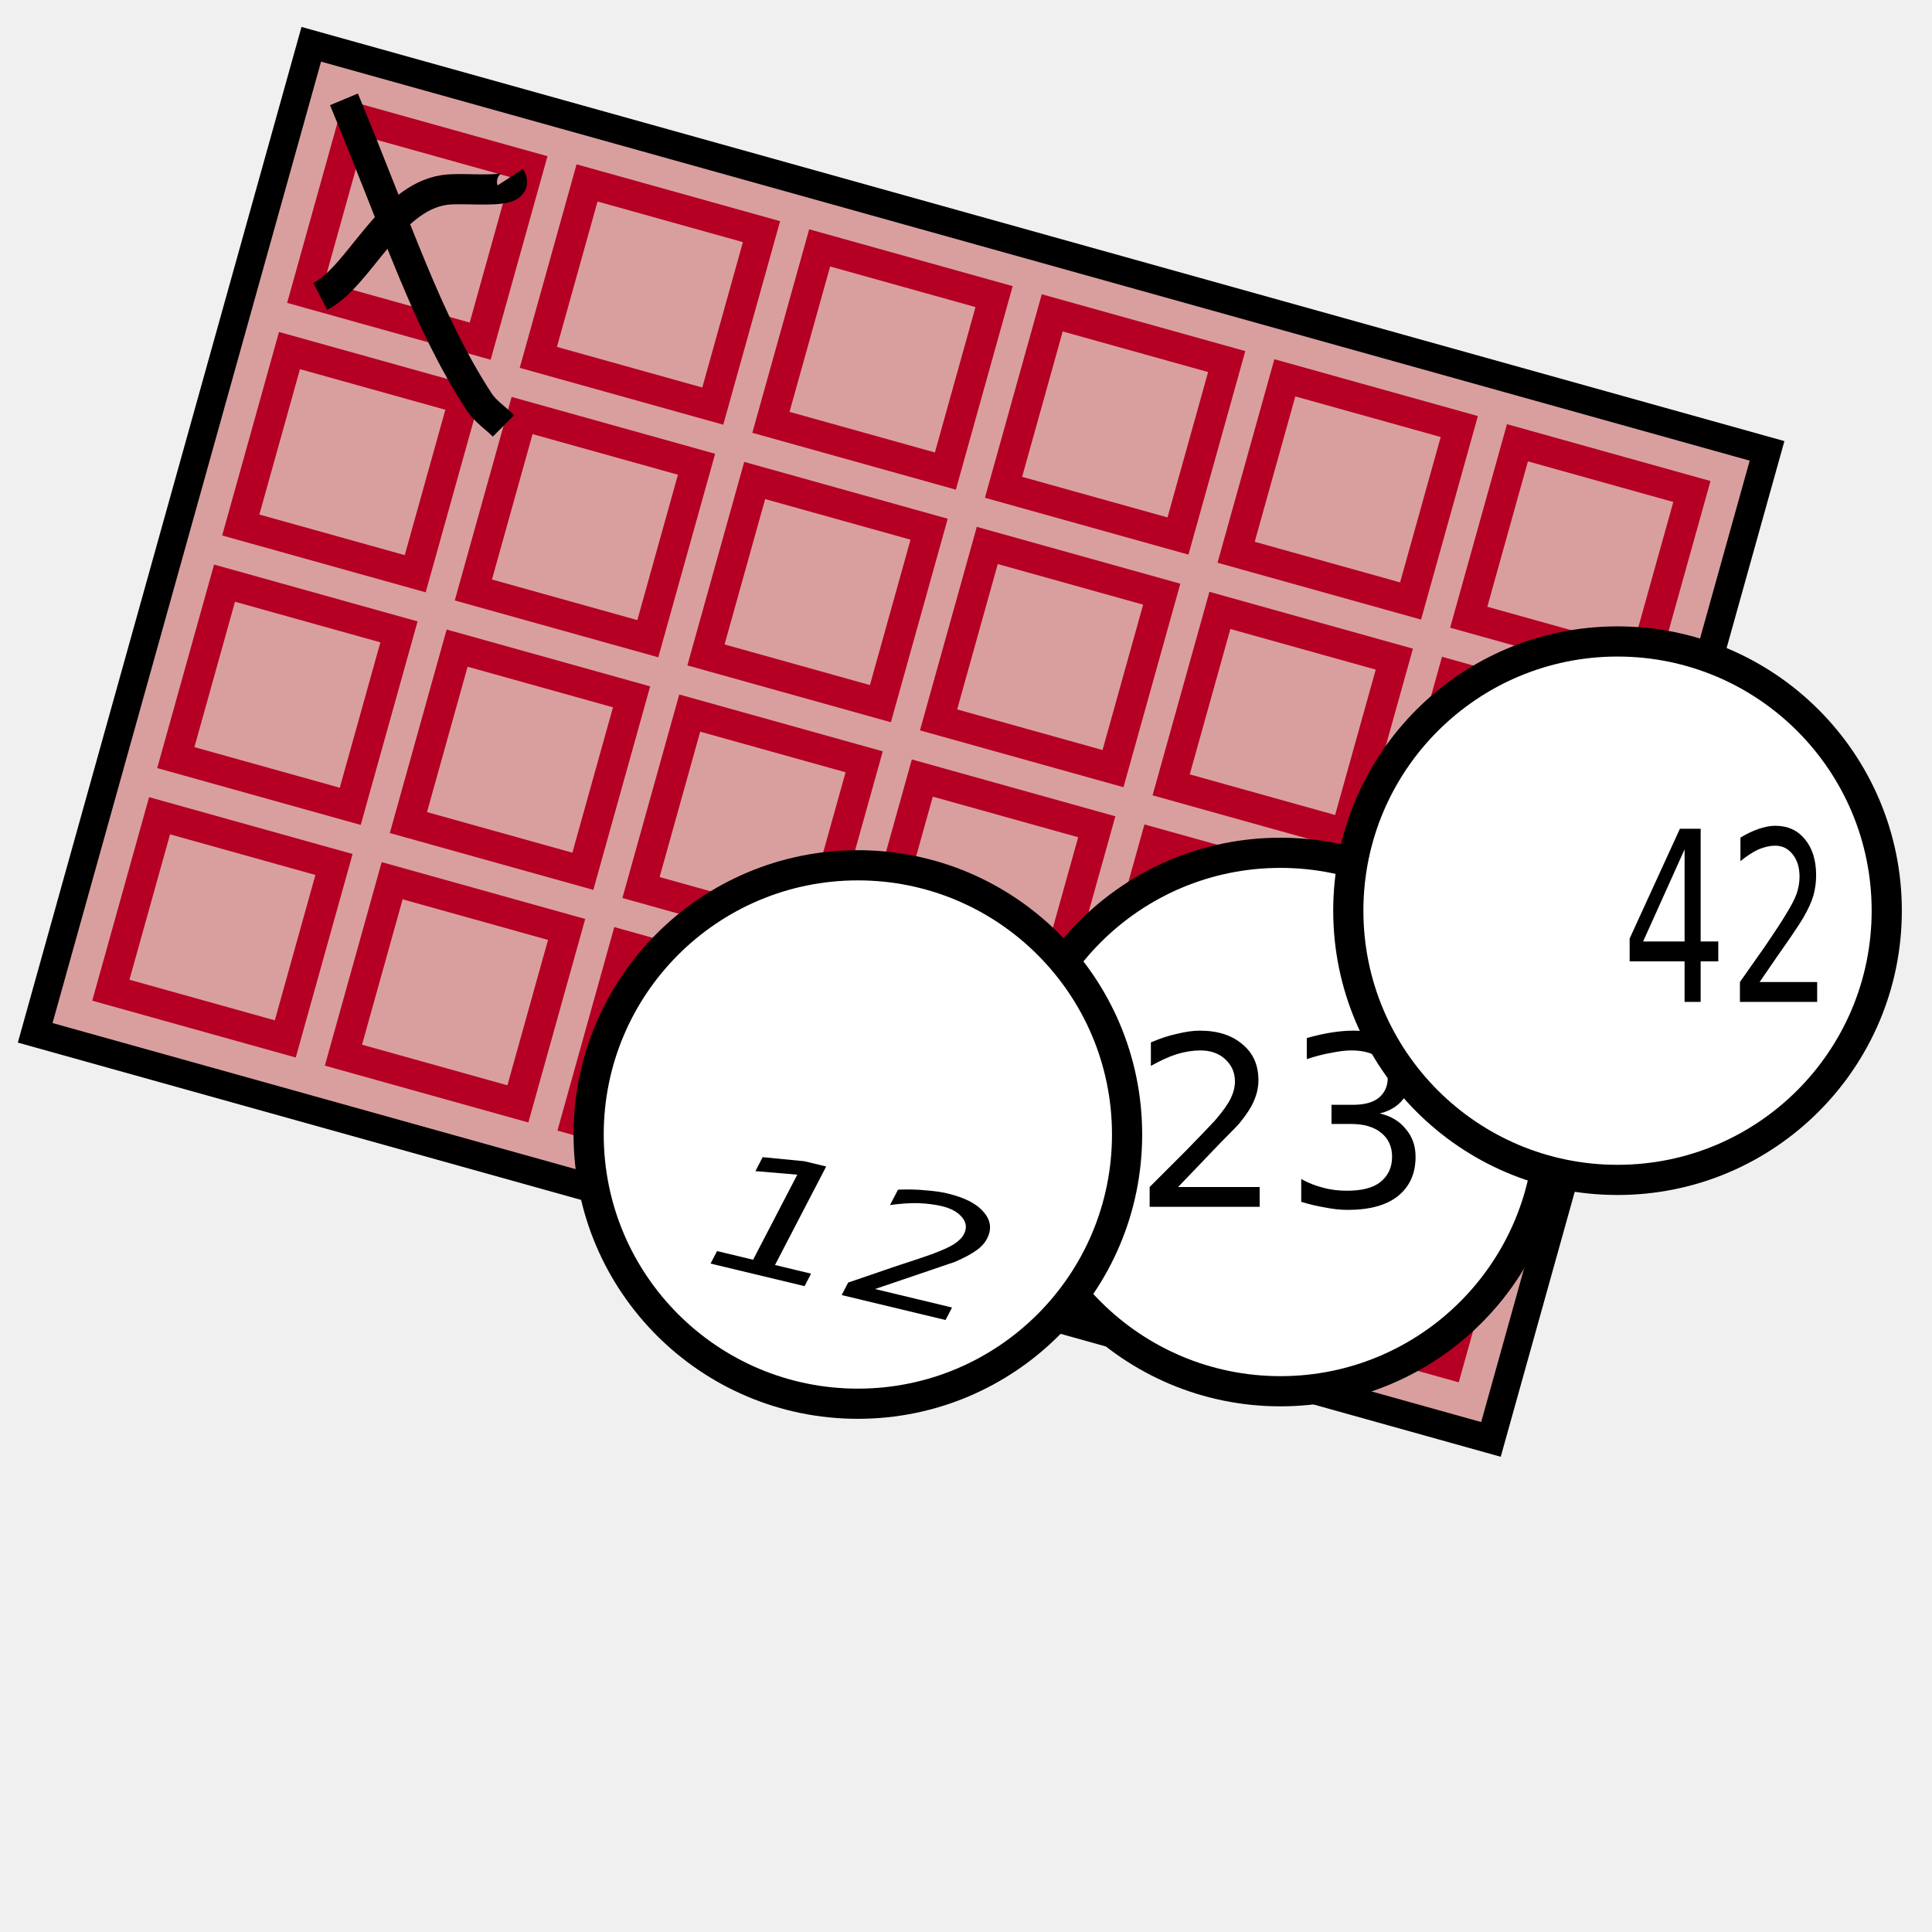
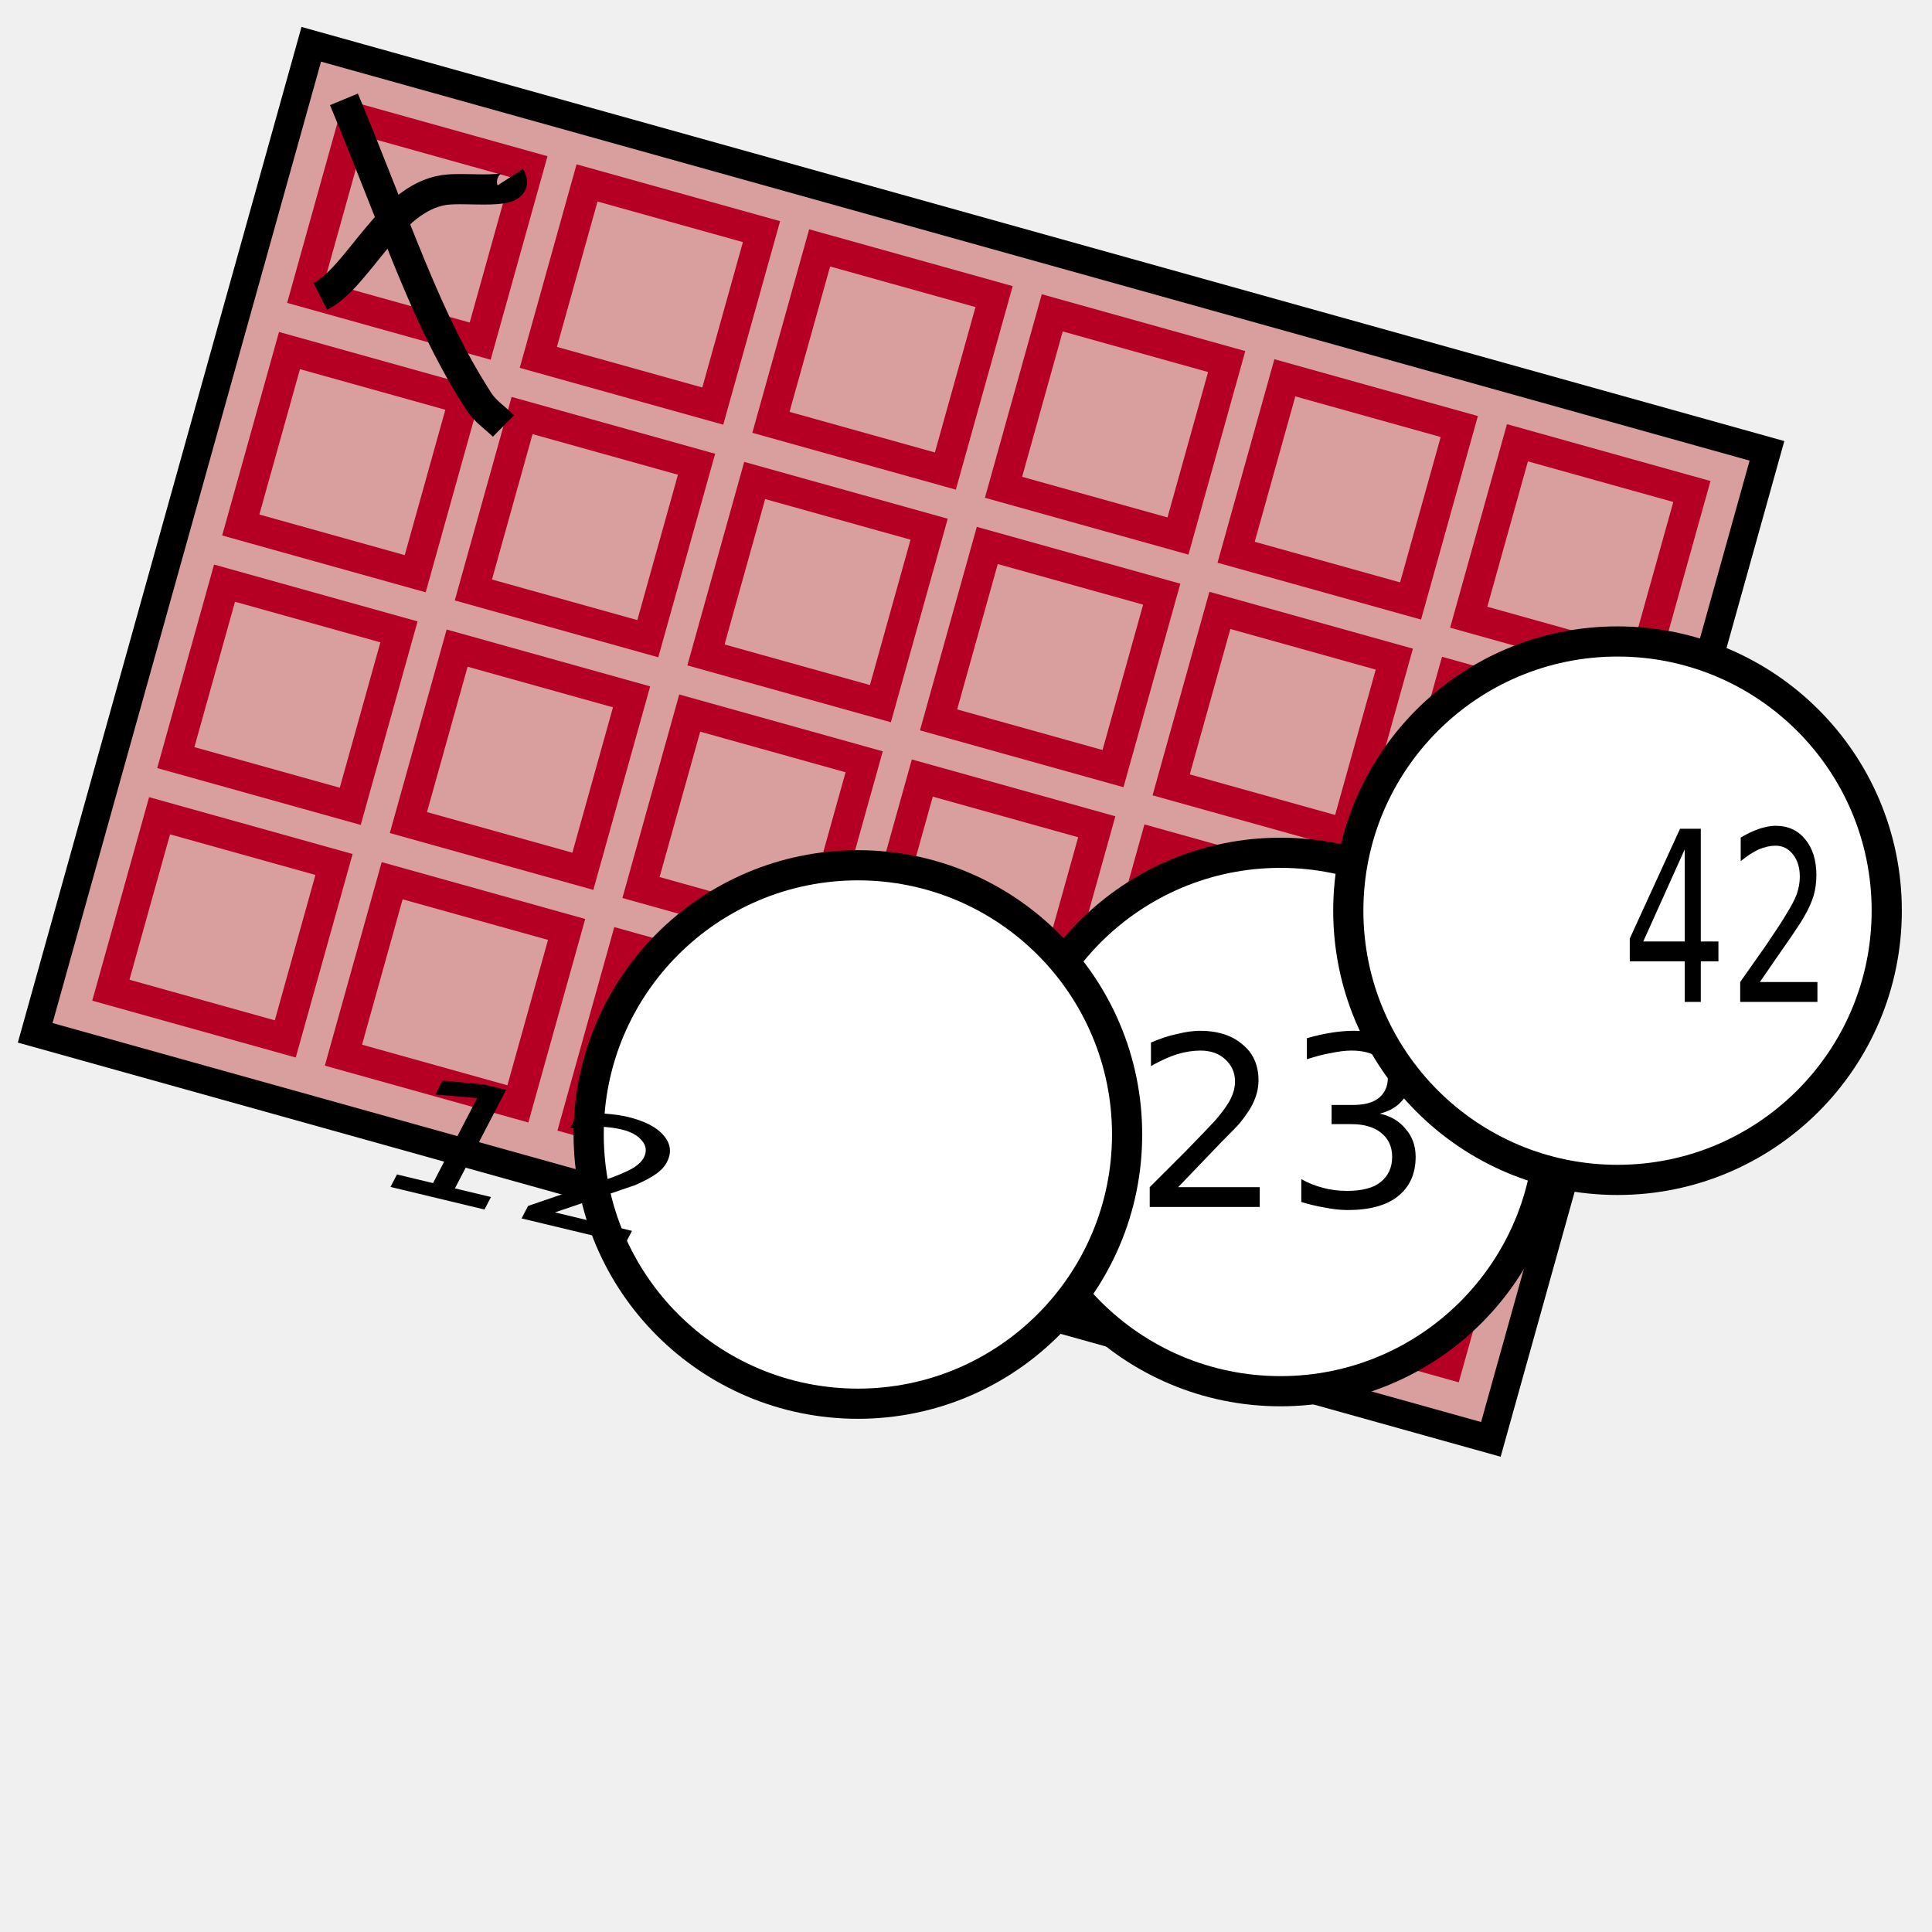
- <svg xmlns="http://www.w3.org/2000/svg" xmlns:xlink="http://www.w3.org/1999/xlink" viewBox="0 0 64 64">
-   <defs>
-     <path id="0" d="M26.517 30.854A6.806 6.806 0 1 1 12.905 30.854 6.806 6.806 0 1 1 26.517 30.854z" stroke-width=".763" stroke="#000" fill="#fff" />
-   </defs>
-   <g transform="matrix(.96314.269-.269.96314 0 0)">
-     <path fill="#d99f9f" stroke="#000" stroke-width=".933" d="m10.326-1.361h50.07v34h-50.07z" />
-     <g fill="none" stroke="#b50023">
-       <path d="m20.36.605h6v6h-6z" />
-       <path d="m28.36.605h6v6h-6z" />
-       <path d="m36.36.605h6v6h-6z" />
-       <path d="m44.36.605h6v6h-6z" />
-       <path d="m12.36.605h6v6h-6z" />
-       <path d="m52.36.605h6v6h-6z" />
-       <path d="m20.36 8.605h6v6h-6z" />
-       <path d="m28.36 8.605h6v6h-6z" />
-       <path d="m36.36 8.605h6v6h-6z" />
-       <path d="m44.36 8.605h6v6h-6z" />
-       <path d="m12.36 8.605h6v6h-6z" />
-       <path d="m52.36 8.605h6v6h-6z" />
-       <path d="m20.36 16.605h6v6h-6z" />
-       <path d="m28.36 16.605h6v6h-6z" />
-       <path d="m36.36 16.605h6v6h-6z" />
-       <path d="m44.36 16.605h6v6h-6z" />
-       <path d="m12.36 16.605h6v6h-6z" />
-       <path d="m52.36 16.605h6v6h-6z" />
-       <path d="m20.36 24.605h6v6h-6z" />
-       <path d="m28.36 24.605h6v6h-6z" />
-       <path d="m36.36 24.605h6v6h-6z" />
-       <path d="m44.36 24.605h6v6h-6z" />
-       <path d="m12.36 24.605h6v6h-6z" />
-       <path d="m52.36 24.605h6v6h-6z" />
+ <svg xmlns="http://www.w3.org/2000/svg" width="64" height="64" id="svg1307" version="1.0">
+   <defs id="defs1309" />
+   <g id="layer1">
+     <g id="g6865">
+       <rect transform="matrix(0.963141,0.268997,-0.268997,0.963141,0,0)" y="-1.361" x="10.326" height="34" width="50.067" id="rect2216" style="fill:#d99f9f;fill-opacity:1;stroke:#000000;stroke-width:0.933;stroke-linecap:butt;stroke-linejoin:miter;stroke-miterlimit:4;stroke-dasharray:none;stroke-opacity:1" />
+       <rect transform="matrix(0.963141,0.268997,-0.268997,0.963141,0,0)" y="0.605" x="20.36" height="6" width="6" id="rect2224" style="fill:none;fill-opacity:1;stroke:#b50023;stroke-width:1;stroke-linecap:butt;stroke-linejoin:miter;stroke-miterlimit:4;stroke-dasharray:none;stroke-opacity:1" />
+       <rect transform="matrix(0.963141,0.268997,-0.268997,0.963141,0,0)" y="0.605" x="28.36" height="6" width="6" id="rect2226" style="fill:none;fill-opacity:1;stroke:#b50023;stroke-width:1;stroke-linecap:butt;stroke-linejoin:miter;stroke-miterlimit:4;stroke-dasharray:none;stroke-opacity:1" />
+       <rect transform="matrix(0.963141,0.268997,-0.268997,0.963141,0,0)" y="0.605" x="36.36" height="6" width="6" id="rect2228" style="fill:none;fill-opacity:1;stroke:#b50023;stroke-width:1;stroke-linecap:butt;stroke-linejoin:miter;stroke-miterlimit:4;stroke-dasharray:none;stroke-opacity:1" />
+       <rect transform="matrix(0.963141,0.268997,-0.268997,0.963141,0,0)" y="0.605" x="44.36" height="6" width="6" id="rect2235" style="fill:none;fill-opacity:1;stroke:#b50023;stroke-width:1;stroke-linecap:butt;stroke-linejoin:miter;stroke-miterlimit:4;stroke-dasharray:none;stroke-opacity:1" />
+       <rect transform="matrix(0.963141,0.268997,-0.268997,0.963141,0,0)" y="0.605" x="12.36" height="6" width="6" id="rect2286" style="fill:none;fill-opacity:1;stroke:#b50023;stroke-width:1;stroke-linecap:butt;stroke-linejoin:miter;stroke-miterlimit:4;stroke-dasharray:none;stroke-opacity:1" />
+       <rect transform="matrix(0.963141,0.268997,-0.268997,0.963141,0,0)" y="0.605" x="52.36" height="6" width="6" id="rect2288" style="fill:none;fill-opacity:1;stroke:#b50023;stroke-width:1;stroke-linecap:butt;stroke-linejoin:miter;stroke-miterlimit:4;stroke-dasharray:none;stroke-opacity:1" />
+       <rect transform="matrix(0.963141,0.268997,-0.268997,0.963141,0,0)" y="8.605" x="20.36" height="6" width="6" id="rect2290" style="fill:none;fill-opacity:1;stroke:#b50023;stroke-width:1;stroke-linecap:butt;stroke-linejoin:miter;stroke-miterlimit:4;stroke-dasharray:none;stroke-opacity:1" />
+       <rect transform="matrix(0.963141,0.268997,-0.268997,0.963141,0,0)" y="8.605" x="28.36" height="6" width="6" id="rect2292" style="fill:none;fill-opacity:1;stroke:#b50023;stroke-width:1;stroke-linecap:butt;stroke-linejoin:miter;stroke-miterlimit:4;stroke-dasharray:none;stroke-opacity:1" />
+       <rect transform="matrix(0.963141,0.268997,-0.268997,0.963141,0,0)" y="8.605" x="36.36" height="6" width="6" id="rect2294" style="fill:none;fill-opacity:1;stroke:#b50023;stroke-width:1;stroke-linecap:butt;stroke-linejoin:miter;stroke-miterlimit:4;stroke-dasharray:none;stroke-opacity:1" />
+       <rect transform="matrix(0.963141,0.268997,-0.268997,0.963141,0,0)" y="8.605" x="44.36" height="6" width="6" id="rect2296" style="fill:none;fill-opacity:1;stroke:#b50023;stroke-width:1;stroke-linecap:butt;stroke-linejoin:miter;stroke-miterlimit:4;stroke-dasharray:none;stroke-opacity:1" />
+       <rect transform="matrix(0.963141,0.268997,-0.268997,0.963141,0,0)" y="8.605" x="12.36" height="6" width="6" id="rect2298" style="fill:none;fill-opacity:1;stroke:#b50023;stroke-width:1;stroke-linecap:butt;stroke-linejoin:miter;stroke-miterlimit:4;stroke-dasharray:none;stroke-opacity:1" />
+       <rect transform="matrix(0.963141,0.268997,-0.268997,0.963141,0,0)" y="8.605" x="52.36" height="6" width="6" id="rect2300" style="fill:none;fill-opacity:1;stroke:#b50023;stroke-width:1;stroke-linecap:butt;stroke-linejoin:miter;stroke-miterlimit:4;stroke-dasharray:none;stroke-opacity:1" />
+       <rect transform="matrix(0.963141,0.268997,-0.268997,0.963141,0,0)" y="16.605" x="20.36" height="6" width="6" id="rect2302" style="fill:none;fill-opacity:1;stroke:#b50023;stroke-width:1;stroke-linecap:butt;stroke-linejoin:miter;stroke-miterlimit:4;stroke-dasharray:none;stroke-opacity:1" />
+       <rect transform="matrix(0.963141,0.268997,-0.268997,0.963141,0,0)" y="16.605" x="28.36" height="6" width="6" id="rect2304" style="fill:none;fill-opacity:1;stroke:#b50023;stroke-width:1;stroke-linecap:butt;stroke-linejoin:miter;stroke-miterlimit:4;stroke-dasharray:none;stroke-opacity:1" />
+       <rect transform="matrix(0.963141,0.268997,-0.268997,0.963141,0,0)" y="16.605" x="36.36" height="6" width="6" id="rect2306" style="fill:none;fill-opacity:1;stroke:#b50023;stroke-width:1;stroke-linecap:butt;stroke-linejoin:miter;stroke-miterlimit:4;stroke-dasharray:none;stroke-opacity:1" />
+       <rect transform="matrix(0.963141,0.268997,-0.268997,0.963141,0,0)" y="16.605" x="44.36" height="6" width="6" id="rect2308" style="fill:none;fill-opacity:1;stroke:#b50023;stroke-width:1;stroke-linecap:butt;stroke-linejoin:miter;stroke-miterlimit:4;stroke-dasharray:none;stroke-opacity:1" />
+       <rect transform="matrix(0.963141,0.268997,-0.268997,0.963141,0,0)" y="16.605" x="12.36" height="6" width="6" id="rect2310" style="fill:none;fill-opacity:1;stroke:#b50023;stroke-width:1;stroke-linecap:butt;stroke-linejoin:miter;stroke-miterlimit:4;stroke-dasharray:none;stroke-opacity:1" />
+       <rect transform="matrix(0.963141,0.268997,-0.268997,0.963141,0,0)" y="16.605" x="52.36" height="6" width="6" id="rect2312" style="fill:none;fill-opacity:1;stroke:#b50023;stroke-width:1;stroke-linecap:butt;stroke-linejoin:miter;stroke-miterlimit:4;stroke-dasharray:none;stroke-opacity:1" />
+       <rect transform="matrix(0.963141,0.268997,-0.268997,0.963141,0,0)" y="24.605" x="20.36" height="6" width="6" id="rect2314" style="fill:none;fill-opacity:1;stroke:#b50023;stroke-width:1;stroke-linecap:butt;stroke-linejoin:miter;stroke-miterlimit:4;stroke-dasharray:none;stroke-opacity:1" />
+       <rect transform="matrix(0.963141,0.268997,-0.268997,0.963141,0,0)" y="24.605" x="28.36" height="6" width="6" id="rect2316" style="fill:none;fill-opacity:1;stroke:#b50023;stroke-width:1;stroke-linecap:butt;stroke-linejoin:miter;stroke-miterlimit:4;stroke-dasharray:none;stroke-opacity:1" />
+       <rect transform="matrix(0.963141,0.268997,-0.268997,0.963141,0,0)" y="24.605" x="36.36" height="6" width="6" id="rect2318" style="fill:none;fill-opacity:1;stroke:#b50023;stroke-width:1;stroke-linecap:butt;stroke-linejoin:miter;stroke-miterlimit:4;stroke-dasharray:none;stroke-opacity:1" />
+       <rect transform="matrix(0.963141,0.268997,-0.268997,0.963141,0,0)" y="24.605" x="44.36" height="6" width="6" id="rect2320" style="fill:none;fill-opacity:1;stroke:#b50023;stroke-width:1;stroke-linecap:butt;stroke-linejoin:miter;stroke-miterlimit:4;stroke-dasharray:none;stroke-opacity:1" />
+       <rect transform="matrix(0.963141,0.268997,-0.268997,0.963141,0,0)" y="24.605" x="12.36" height="6" width="6" id="rect2322" style="fill:none;fill-opacity:1;stroke:#b50023;stroke-width:1;stroke-linecap:butt;stroke-linejoin:miter;stroke-miterlimit:4;stroke-dasharray:none;stroke-opacity:1" />
+       <rect transform="matrix(0.963141,0.268997,-0.268997,0.963141,0,0)" y="24.605" x="52.36" height="6" width="6" id="rect2324" style="fill:none;fill-opacity:1;stroke:#b50023;stroke-width:1;stroke-linecap:butt;stroke-linejoin:miter;stroke-miterlimit:4;stroke-dasharray:none;stroke-opacity:1" />
+       <path id="path4082" d="M 11.394,3.291 C 13.197,7.634 14.111,10.596 15.866,13.305 C 16.073,13.626 16.408,13.843 16.679,14.112" style="fill:none;fill-opacity:0.75;fill-rule:evenodd;stroke:#000000;stroke-width:1px;stroke-linecap:butt;stroke-linejoin:miter;stroke-opacity:1" />
+       <path id="path4084" d="M 16.904,5.869 C 17.309,6.494 15.446,6.18 14.709,6.294 C 12.874,6.576 11.899,9.161 10.61,9.818" style="fill:none;fill-opacity:0.75;fill-rule:evenodd;stroke:#000000;stroke-width:1px;stroke-linecap:butt;stroke-linejoin:miter;stroke-opacity:1" />
    </g>
-   </g>
-   <g fill="none" fill-rule="evenodd" stroke="#000" fill-opacity=".75">
-     <path d="m11.394 3.291c1.803 4.343 2.717 7.305 4.471 10.01.207.32.542.538.813.807" />
-     <path d="m16.904 5.869c.405.626-1.459.312-2.195.425-1.835.282-2.81 2.868-4.099 3.525" />
-   </g>
-   <g transform="translate(-.164-37.414)">
-     <g transform="matrix(1.31035 0 0 1.31035-27.27 12.595)">
-       <use transform="translate(33.595 16.452)" xlink:href="#0" />
-       <text x="49.561" y="49.45" font-family="Bitstream Vera Sans" text-align="start" line-height="125%" font-size="6">
-         <tspan x="49.561" y="49.45">23</tspan>
-       </text>
-     </g>
-     <g transform="matrix(1.31035 0 0 1.31035-.647 6.457)">
-       <use transform="translate(2.595 21.452)" xlink:href="#0" />
-       <text x="39.434" y="58.44" transform="matrix(1.14348.27466-.40395.7775 0 0)" font-family="Bitstream Vera Sans" text-anchor="middle" text-align="center" line-height="100%" font-size="4.947">
-         <tspan x="39.434" y="58.44">12</tspan>
-       </text>
-     </g>
-     <g transform="matrix(1.31035 0 0 1.31035 4.353 2.465)">
-       <use transform="translate(17.984 18.84)" xlink:href="#0" />
-       <text x="45.06" y="43.613" transform="scale(.83872 1.1923)" font-family="Bitstream Vera Sans" text-align="start" line-height="125%" font-size="5.03">
-         <tspan x="45.06" y="43.613">42</tspan>
-       </text>
+     <g id="g6894" transform="translate(-0.163838,-37.41383)">
+       <g transform="matrix(1.310345,0,0,1.310345,-27.2672,12.59487)" id="g4137">
+         <path style="fill:#ffffff;fill-opacity:1;stroke:#000000;stroke-width:0.763;stroke-linecap:butt;stroke-linejoin:miter;stroke-miterlimit:4;stroke-dasharray:none;stroke-opacity:1" id="path1315" d="M 26.517 30.854 A 6.806 6.806 0 1 1  12.905,30.854 A 6.806 6.806 0 1 1  26.517 30.854 z" transform="translate(33.5953,16.45153)" />
+         <text xml:space="preserve" style="font-size:6px;font-style:normal;font-variant:normal;font-weight:normal;font-stretch:normal;text-align:start;line-height:125%;writing-mode:lr-tb;text-anchor:start;fill:#000000;fill-opacity:1;stroke:none;stroke-width:1px;stroke-linecap:butt;stroke-linejoin:miter;stroke-opacity:1;font-family:Bitstream Vera Sans" x="49.561" y="49.453" id="text2212">
+           <tspan id="tspan2214" x="49.561" y="49.453">23</tspan>
+         </text>
+       </g>
+       <g transform="matrix(1.310345,0,0,1.310345,-0.646509,6.456979)" id="g4127">
+         <path style="font-size:8px;font-style:normal;font-variant:normal;font-weight:normal;font-stretch:normal;text-align:center;line-height:100%;writing-mode:lr-tb;text-anchor:middle;fill:#ffffff;fill-opacity:1;stroke:#000000;stroke-width:0.763;stroke-linecap:butt;stroke-linejoin:miter;stroke-miterlimit:4;stroke-dasharray:none;stroke-opacity:1;font-family:Bitstream Vera Sans" id="path2202" d="M 26.517 30.854 A 6.806 6.806 0 1 1  12.905,30.854 A 6.806 6.806 0 1 1  26.517 30.854 z" transform="translate(2.595301,21.45153)" />
+         <text xml:space="preserve" style="font-size:4.947px;font-style:normal;font-variant:normal;font-weight:normal;font-stretch:normal;text-align:center;line-height:100%;writing-mode:lr-tb;text-anchor:middle;fill:#000000;fill-opacity:1;stroke:none;stroke-width:1px;stroke-linecap:butt;stroke-linejoin:miter;stroke-opacity:1;font-family:Bitstream Vera Sans" x="39.434" y="58.445" id="text2204" transform="matrix(1.143483,0.274659,-0.403949,0.777495,0,0)">
+           <tspan id="tspan2206" x="39.434" y="58.445">12</tspan>
+         </text>
+       </g>
+       <g transform="matrix(1.310345,0,0,1.310345,4.353479,2.465499)" id="g4132">
+         <path style="fill:#ffffff;fill-opacity:1;stroke:#000000;stroke-width:0.763;stroke-linecap:butt;stroke-linejoin:miter;stroke-miterlimit:4;stroke-dasharray:none;stroke-opacity:1" id="path2198" d="M 26.517 30.854 A 6.806 6.806 0 1 1  12.905,30.854 A 6.806 6.806 0 1 1  26.517 30.854 z" transform="translate(17.9835,18.83973)" />
+         <text xml:space="preserve" style="font-size:5.032px;font-style:normal;font-variant:normal;font-weight:normal;font-stretch:normal;text-align:start;line-height:125%;writing-mode:lr-tb;text-anchor:start;fill:#000000;fill-opacity:1;stroke:none;stroke-width:1px;stroke-linecap:butt;stroke-linejoin:miter;stroke-opacity:1;font-family:Bitstream Vera Sans" x="45.062" y="43.613" id="text2208" transform="scale(0.838717,1.192297)">
+           <tspan id="tspan2210" x="45.062" y="43.613">42</tspan>
+         </text>
+       </g>
    </g>
  </g>
</svg>
